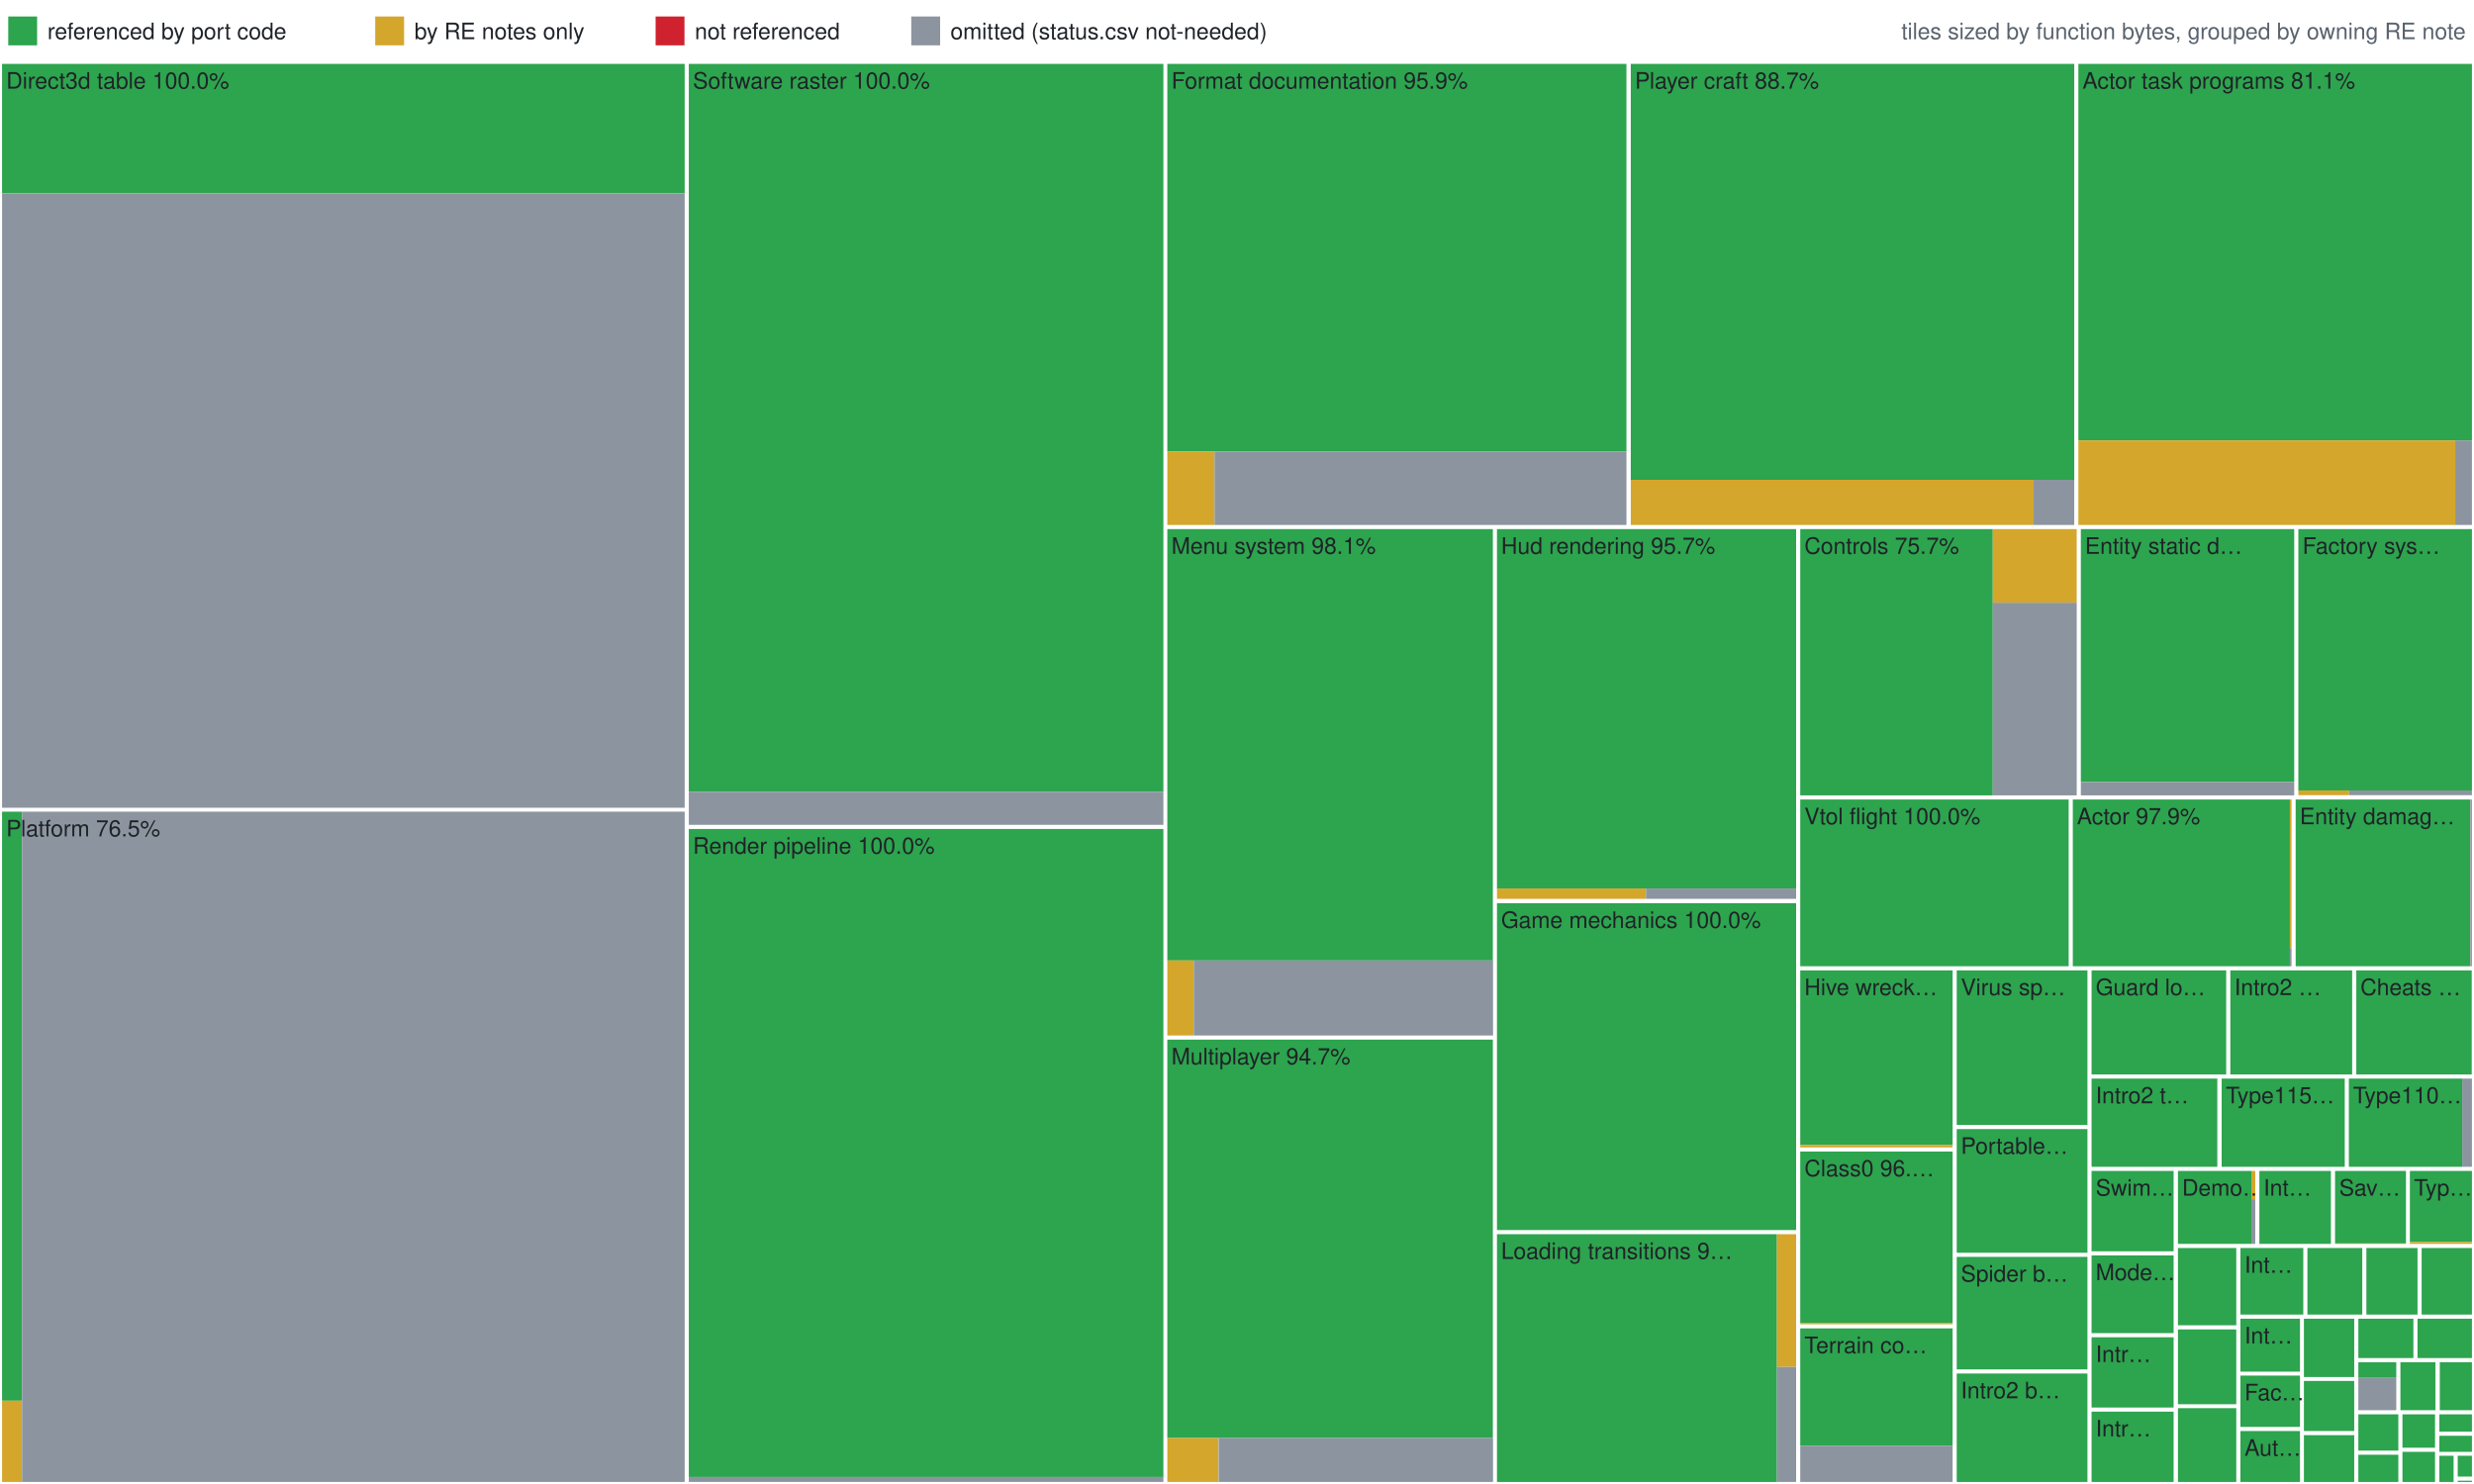
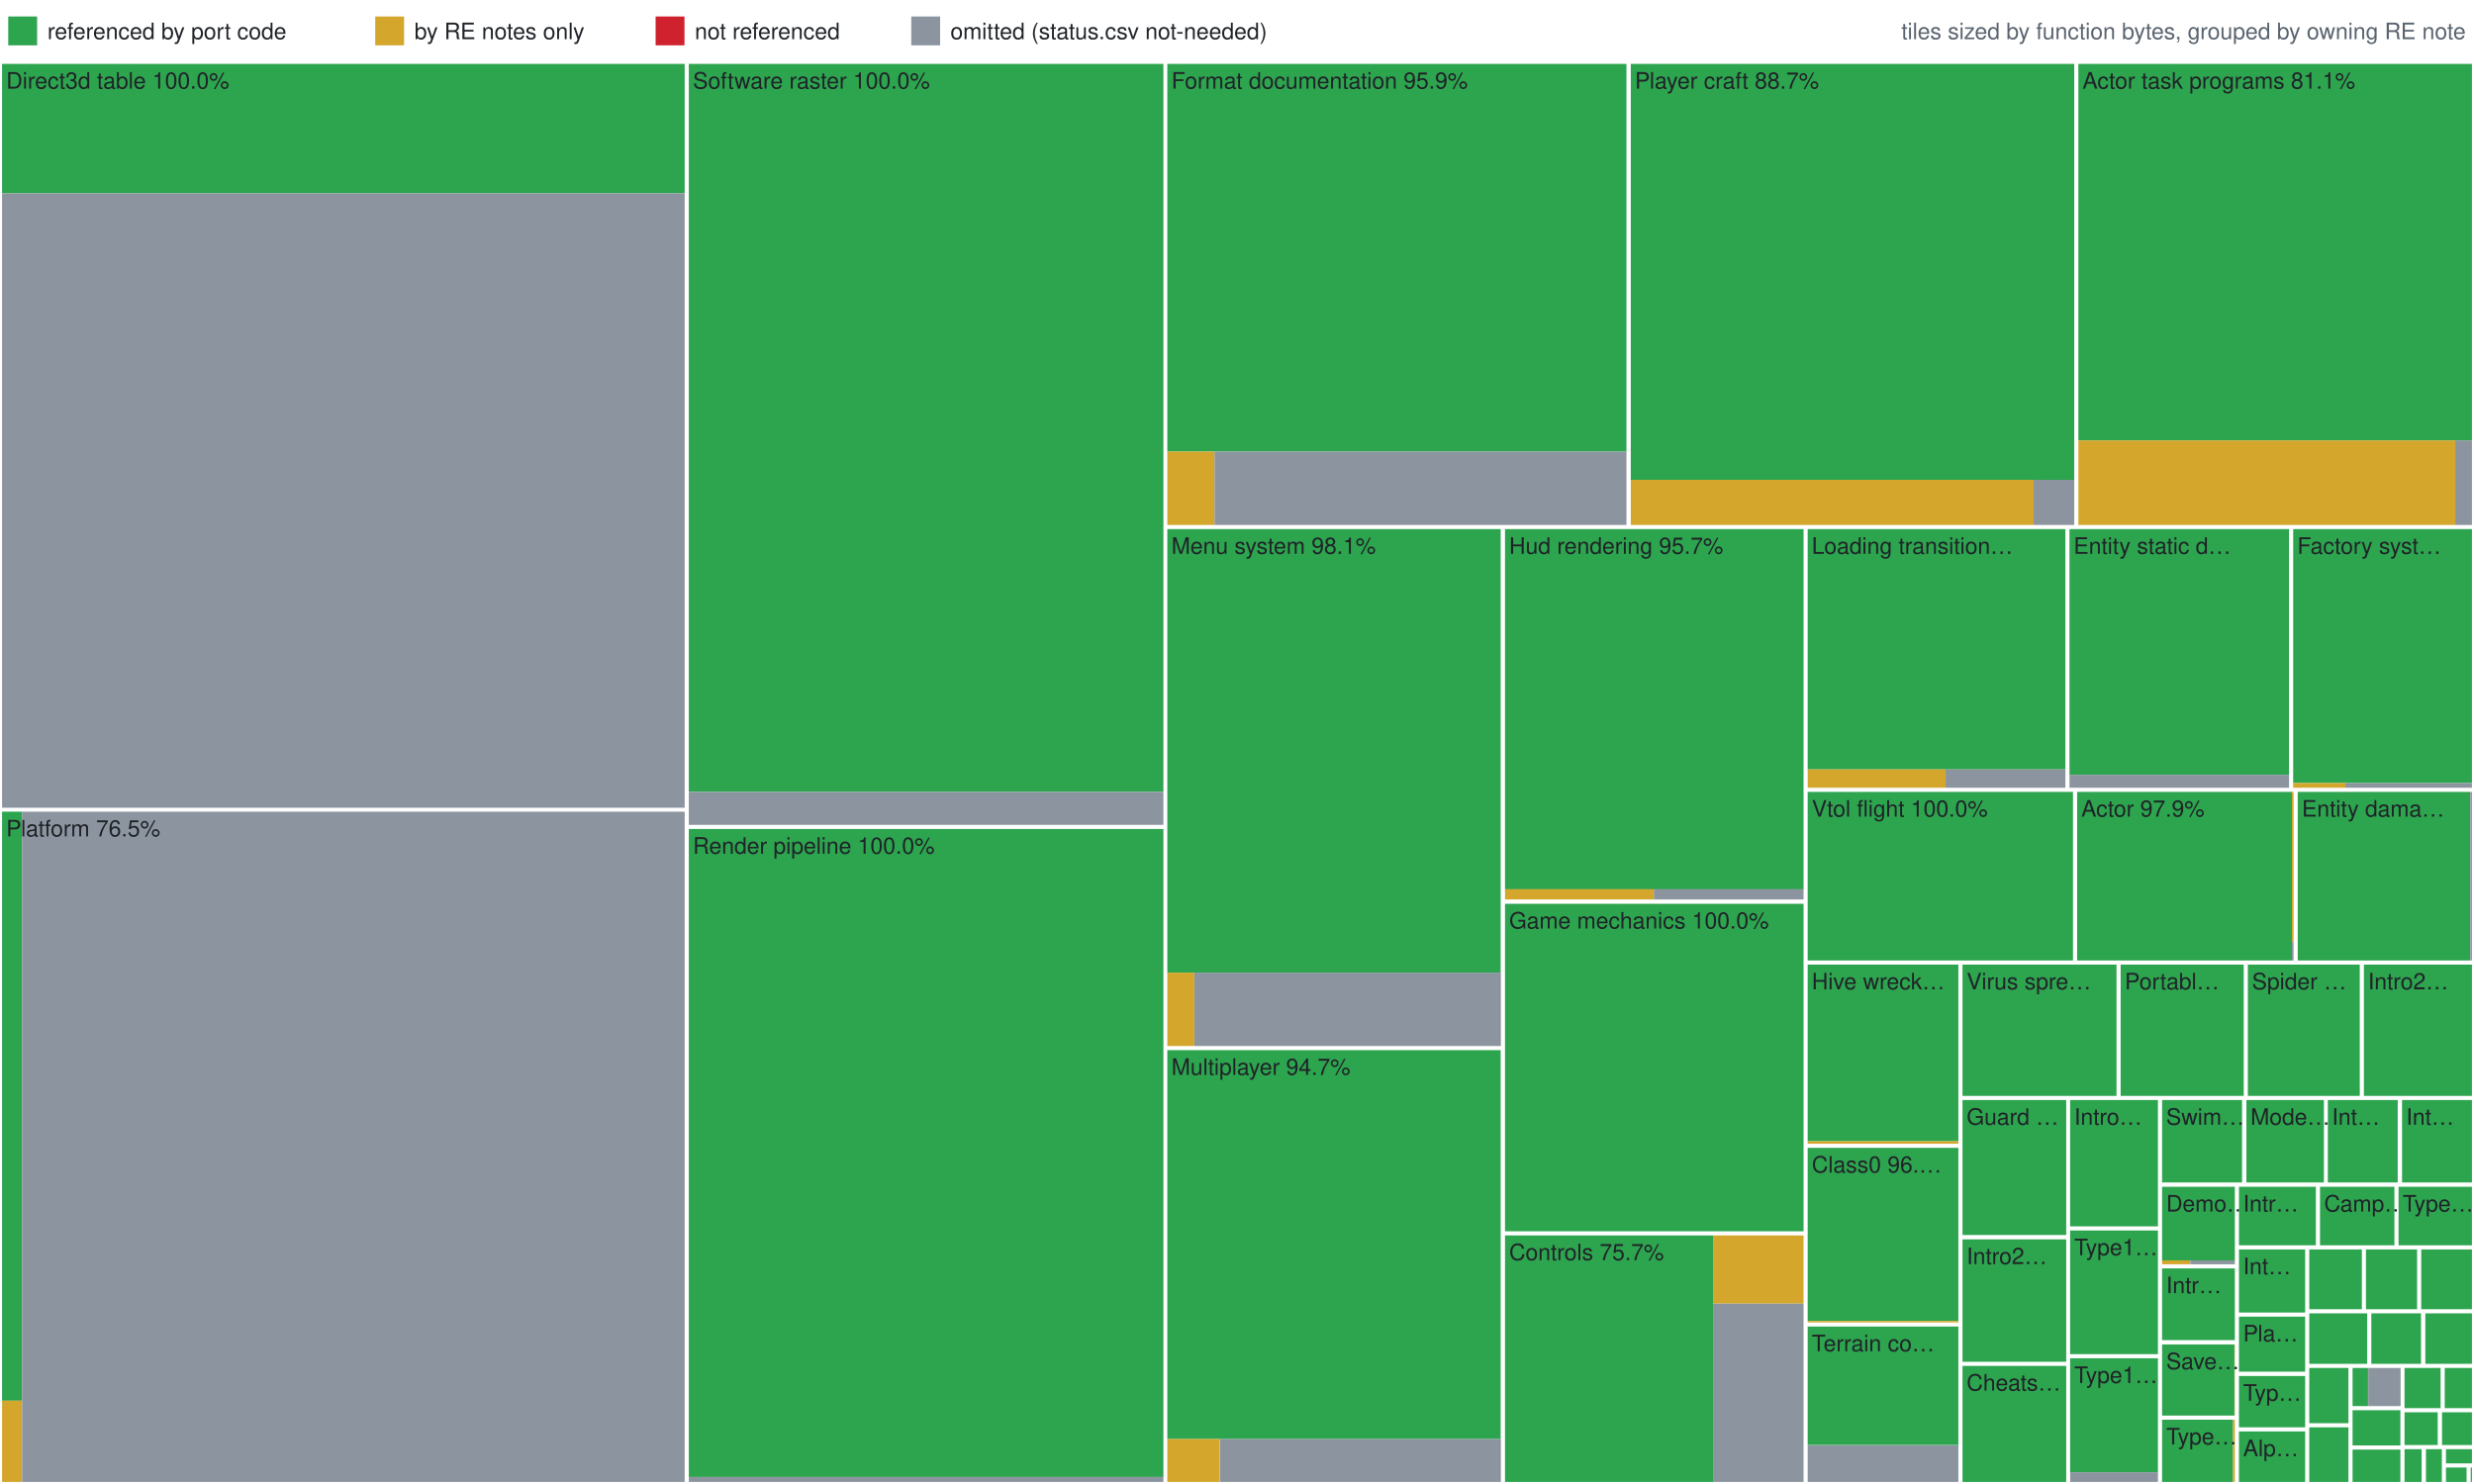
<svg xmlns="http://www.w3.org/2000/svg" width="1200" height="720" viewBox="0 0 1200 720" font-family="Segoe UI, Helvetica, Arial, sans-serif" font-size="11">
  <rect width="1200" height="720" fill="#ffffff" />
  <rect x="4" y="8" width="14" height="14" fill="#2da44e" />
  <text x="23" y="19" fill="#1f2328">referenced by port code</text>
  <rect x="182" y="8" width="14" height="14" fill="#d4a72c" />
  <text x="201" y="19" fill="#1f2328">by RE notes only</text>
  <rect x="318" y="8" width="14" height="14" fill="#cf222e" />
  <text x="337" y="19" fill="#1f2328">not referenced</text>
  <rect x="442" y="8" width="14" height="14" fill="#8c959f" />
  <text x="461" y="19" fill="#1f2328">omitted (status.csv not-needed)</text>
  <text x="1196" y="19" fill="#59636e" text-anchor="end">tiles sized by function bytes, grouped by owning RE note</text>
  <g>
    <rect x="1" y="31" width="331.1" height="62.8" fill="#2da44e" />
    <rect x="1" y="93.8" width="331.1" height="298.1" fill="#8c959f" />
    <text x="3" y="43" fill="#1f2328">Direct3d table 100.0%</text>
  </g>
  <g>
    <rect x="1" y="393.8" width="9.7" height="285.8" fill="#2da44e" />
    <rect x="1" y="679.6" width="9.7" height="39.4" fill="#d4a72c" />
    <rect x="10.7" y="393.8" width="321.4" height="325.2" fill="#8c959f" />
    <text x="3" y="405.8" fill="#1f2328">Platform 76.5%</text>
  </g>
  <g>
    <rect x="334.1" y="31" width="230.2" height="353.2" fill="#2da44e" />
    <rect x="334.1" y="384.2" width="230.2" height="16" fill="#8c959f" />
    <text x="336.1" y="43" fill="#1f2328">Software raster 100.0%</text>
  </g>
  <g>
    <rect x="334.1" y="402.2" width="230.2" height="314.4" fill="#2da44e" />
    <rect x="334.1" y="716.6" width="230.2" height="2.4" fill="#8c959f" />
    <text x="336.1" y="414.2" fill="#1f2328">Render pipeline 100.0%</text>
  </g>
  <g>
    <rect x="566.2" y="31" width="222.7" height="188.1" fill="#2da44e" />
    <rect x="566.2" y="219.1" width="22.9" height="35.6" fill="#d4a72c" />
    <rect x="589.1" y="219.1" width="199.8" height="35.6" fill="#8c959f" />
    <text x="568.2" y="43" fill="#1f2328">Format documentation 95.9%</text>
  </g>
  <g>
    <rect x="791" y="31" width="215.1" height="201.8" fill="#2da44e" />
    <rect x="791" y="232.8" width="195.4" height="21.9" fill="#d4a72c" />
    <rect x="986.4" y="232.8" width="19.7" height="21.9" fill="#8c959f" />
    <text x="793" y="43" fill="#1f2328">Player craft 88.7%</text>
  </g>
  <g>
    <rect x="1008.1" y="31" width="190.9" height="182.7" fill="#2da44e" />
    <rect x="1008.1" y="213.7" width="182.8" height="41" fill="#d4a72c" />
    <rect x="1190.9" y="213.7" width="8.1" height="41" fill="#8c959f" />
    <text x="1010.1" y="43" fill="#1f2328">Actor task programs 81.1%</text>
  </g>
  <g>
-     <rect x="566.2" y="256.7" width="157.9" height="209.3" fill="#2da44e" />
-     <rect x="566.2" y="466" width="12.7" height="36.4" fill="#d4a72c" />
-     <rect x="579" y="466" width="145.2" height="36.4" fill="#8c959f" />
+     <rect x="566.2" y="256.7" width="161.7" height="215.3" fill="#2da44e" />
+     <rect x="566.2" y="471.9" width="13.1" height="35.6" fill="#d4a72c" />
+     <rect x="579.3" y="471.9" width="148.7" height="35.6" fill="#8c959f" />
    <text x="568.2" y="268.7" fill="#1f2328">Menu system 98.1%</text>
  </g>
  <g>
-     <rect x="566.2" y="504.4" width="157.9" height="193.3" fill="#2da44e" />
-     <rect x="566.2" y="697.7" width="24.8" height="21.3" fill="#d4a72c" />
-     <rect x="591.1" y="697.7" width="133.1" height="21.3" fill="#8c959f" />
-     <text x="568.2" y="516.4" fill="#1f2328">Multiplayer 94.7%</text>
-   </g>
-   <g>
-     <rect x="726.1" y="256.7" width="145.1" height="174.5" fill="#2da44e" />
-     <rect x="726.1" y="431.1" width="72.3" height="5" fill="#d4a72c" />
-     <rect x="798.4" y="431.1" width="72.8" height="5" fill="#8c959f" />
-     <text x="728.1" y="268.7" fill="#1f2328">Hud rendering 95.7%</text>
-   </g>
-   <g>
-     <rect x="726.1" y="438.2" width="145.1" height="158.6" fill="#2da44e" />
-     <text x="728.1" y="450.2" fill="#1f2328">Game mechanics 100.0%</text>
-   </g>
-   <g>
-     <rect x="726.1" y="598.8" width="135.8" height="120.2" fill="#2da44e" />
-     <rect x="861.9" y="598.8" width="9.3" height="64.4" fill="#d4a72c" />
-     <rect x="861.9" y="663.2" width="9.3" height="55.8" fill="#8c959f" />
-     <text x="728.1" y="610.8" fill="#1f2328">Loading transitions 9…</text>
-   </g>
-   <g>
-     <rect x="873.2" y="256.7" width="93.4" height="129.2" fill="#2da44e" />
-     <rect x="966.6" y="256.7" width="40.7" height="35.7" fill="#d4a72c" />
-     <rect x="966.6" y="292.4" width="40.7" height="93.5" fill="#8c959f" />
-     <text x="875.2" y="268.7" fill="#1f2328">Controls 75.7%</text>
-   </g>
-   <g>
-     <rect x="1009.3" y="256.7" width="103.5" height="122.7" fill="#2da44e" />
-     <rect x="1009.3" y="379.4" width="103.5" height="6.5" fill="#8c959f" />
-     <text x="1011.3" y="268.7" fill="#1f2328">Entity static d…</text>
-   </g>
-   <g>
-     <rect x="1114.8" y="256.7" width="84.2" height="126.9" fill="#2da44e" />
-     <rect x="1114.8" y="383.5" width="24.6" height="2.3" fill="#d4a72c" />
-     <rect x="1139.4" y="383.5" width="59.6" height="2.3" fill="#8c959f" />
-     <text x="1116.8" y="268.7" fill="#1f2328">Factory sys…</text>
-   </g>
-   <g>
-     <rect x="873.2" y="387.9" width="130.2" height="80.9" fill="#2da44e" />
-     <text x="875.2" y="399.9" fill="#1f2328">Vtol flight 100.0%</text>
-   </g>
-   <g>
-     <rect x="1005.4" y="387.9" width="105.3" height="80.9" fill="#2da44e" />
-     <rect x="1110.7" y="387.9" width="0.8" height="72.1" fill="#d4a72c" />
-     <rect x="1110.7" y="460" width="0.8" height="8.8" fill="#8c959f" />
-     <text x="1007.4" y="399.9" fill="#1f2328">Actor 97.9%</text>
-   </g>
-   <g>
-     <rect x="1113.5" y="387.9" width="84.6" height="80.9" fill="#2da44e" />
-     <rect x="1198.2" y="387.9" width="0.8" height="80.9" fill="#8c959f" />
-     <text x="1115.5" y="399.9" fill="#1f2328">Entity damag…</text>
-   </g>
-   <g>
-     <rect x="873.2" y="470.8" width="73.9" height="84.7" fill="#2da44e" />
-     <rect x="873.2" y="555.5" width="73.9" height="1.2" fill="#d4a72c" />
-     <text x="875.2" y="482.8" fill="#1f2328">Hive wreck…</text>
-   </g>
-   <g>
-     <rect x="873.2" y="558.7" width="73.9" height="83.1" fill="#2da44e" />
-     <rect x="873.2" y="641.8" width="73.9" height="0.7" fill="#d4a72c" />
-     <text x="875.2" y="570.7" fill="#1f2328">Class0 96.…</text>
-   </g>
-   <g>
-     <rect x="873.2" y="644.5" width="73.9" height="56.9" fill="#2da44e" />
-     <rect x="873.2" y="701.4" width="73.9" height="17.6" fill="#8c959f" />
-     <text x="875.2" y="656.5" fill="#1f2328">Terrain co…</text>
-   </g>
-   <g>
-     <rect x="949.1" y="470.8" width="63.4" height="75" fill="#2da44e" />
-     <text x="951.1" y="482.8" fill="#1f2328">Virus sp…</text>
-   </g>
-   <g>
-     <rect x="949.1" y="547.8" width="63.4" height="60" fill="#2da44e" />
-     <text x="951.1" y="559.8" fill="#1f2328">Portable…</text>
-   </g>
-   <g>
-     <rect x="949.1" y="609.8" width="63.4" height="54.6" fill="#2da44e" />
-     <text x="951.1" y="621.8" fill="#1f2328">Spider b…</text>
-   </g>
-   <g>
-     <rect x="949.1" y="666.4" width="63.4" height="52.6" fill="#2da44e" />
-     <text x="951.1" y="678.4" fill="#1f2328">Intro2 b…</text>
-   </g>
-   <g>
-     <rect x="1014.5" y="470.8" width="65.3" height="50.5" fill="#2da44e" />
-     <text x="1016.5" y="482.8" fill="#1f2328">Guard lo…</text>
-   </g>
-   <g>
-     <rect x="1081.8" y="470.8" width="59.1" height="50.5" fill="#2da44e" />
-     <text x="1083.8" y="482.8" fill="#1f2328">Intro2 …</text>
-   </g>
-   <g>
-     <rect x="1142.9" y="470.8" width="56" height="50.5" fill="#2da44e" />
-     <rect x="1199" y="470.8" width="0" height="50.5" fill="#8c959f" />
-     <text x="1144.9" y="482.8" fill="#1f2328">Cheats …</text>
-   </g>
-   <g>
-     <rect x="1014.5" y="523.3" width="61" height="42.8" fill="#2da44e" />
-     <text x="1016.5" y="535.3" fill="#1f2328">Intro2 t…</text>
-   </g>
-   <g>
-     <rect x="1077.6" y="523.3" width="59.7" height="42.8" fill="#2da44e" />
-     <text x="1079.6" y="535.3" fill="#1f2328">Type115…</text>
-   </g>
-   <g>
-     <rect x="1139.3" y="523.3" width="55.1" height="42.8" fill="#2da44e" />
-     <rect x="1194.3" y="523.3" width="4.7" height="42.8" fill="#8c959f" />
-     <text x="1141.3" y="535.3" fill="#1f2328">Type110…</text>
-   </g>
-   <g>
-     <rect x="1014.5" y="568.1" width="39.8" height="39" fill="#2da44e" />
-     <text x="1016.5" y="580.1" fill="#1f2328">Swim…</text>
-   </g>
-   <g>
-     <rect x="1014.5" y="609.1" width="39.8" height="37.7" fill="#2da44e" />
-     <text x="1016.5" y="621.1" fill="#1f2328">Mode…</text>
-   </g>
-   <g>
-     <rect x="1014.5" y="648.8" width="39.8" height="34.1" fill="#2da44e" />
-     <text x="1016.5" y="660.8" fill="#1f2328">Intr…</text>
-   </g>
-   <g>
-     <rect x="1014.5" y="684.9" width="39.8" height="34.1" fill="#2da44e" />
-     <text x="1016.5" y="696.9" fill="#1f2328">Intr…</text>
-   </g>
-   <g>
-     <rect x="1056.4" y="568.1" width="35.6" height="35.4" fill="#2da44e" />
-     <rect x="1092" y="568.1" width="1.9" height="13.7" fill="#d4a72c" />
-     <rect x="1092" y="581.8" width="1.9" height="21.7" fill="#8c959f" />
-     <text x="1058.4" y="580.1" fill="#1f2328">Demo…</text>
-   </g>
-   <g>
-     <rect x="1095.9" y="568.1" width="34.7" height="35.4" fill="#2da44e" />
-     <text x="1097.9" y="580.1" fill="#1f2328">Int…</text>
-   </g>
-   <g>
-     <rect x="1132.6" y="568.1" width="34.4" height="35.2" fill="#2da44e" />
-     <rect x="1132.6" y="603.3" width="34.4" height="0.2" fill="#d4a72c" />
-     <text x="1134.6" y="580.1" fill="#1f2328">Sav…</text>
-   </g>
-   <g>
-     <rect x="1168.9" y="568.1" width="30.1" height="34.5" fill="#2da44e" />
-     <rect x="1168.9" y="602.6" width="30.1" height="0.9" fill="#d4a72c" />
-     <text x="1170.9" y="580.1" fill="#1f2328">Typ…</text>
-   </g>
-   <g>
-     <rect x="1056.4" y="605.5" width="28.3" height="37.5" fill="#2da44e" />
-   </g>
-   <g>
-     <rect x="1056.4" y="645" width="28.3" height="36.3" fill="#2da44e" />
-   </g>
-   <g>
-     <rect x="1056.4" y="683.2" width="28.3" height="35.8" fill="#2da44e" />
-   </g>
-   <g>
-     <rect x="1086.7" y="605.5" width="30.5" height="32.3" fill="#2da44e" />
-     <text x="1088.7" y="617.5" fill="#1f2328">Int…</text>
-   </g>
-   <g>
-     <rect x="1119.2" y="605.5" width="26.6" height="32.3" fill="#2da44e" />
-   </g>
-   <g>
-     <rect x="1147.8" y="605.5" width="24.8" height="32.3" fill="#2da44e" />
-   </g>
-   <g>
-     <rect x="1174.6" y="605.5" width="24.4" height="32.3" fill="#2da44e" />
-   </g>
-   <g>
-     <rect x="1086.7" y="639.8" width="28.9" height="25.7" fill="#2da44e" />
-     <text x="1088.7" y="651.8" fill="#1f2328">Int…</text>
-   </g>
-   <g>
-     <rect x="1086.7" y="667.4" width="28.9" height="24.9" fill="#2da44e" />
-     <text x="1088.7" y="679.4" fill="#1f2328">Fac…</text>
-   </g>
-   <g>
-     <rect x="1086.7" y="694.3" width="28.9" height="24.7" fill="#2da44e" />
-     <text x="1088.7" y="706.3" fill="#1f2328">Aut…</text>
-   </g>
-   <g>
-     <rect x="1117.5" y="639.8" width="24.4" height="28.3" fill="#2da44e" />
-   </g>
-   <g>
-     <rect x="1117.5" y="670" width="24.4" height="24.3" fill="#2da44e" />
-   </g>
-   <g>
-     <rect x="1117.5" y="696.3" width="24.4" height="22.7" fill="#2da44e" />
-   </g>
-   <g>
-     <rect x="1143.9" y="639.8" width="26.7" height="19.1" fill="#2da44e" />
-   </g>
-   <g>
-     <rect x="1172.6" y="639.8" width="26.4" height="19.1" fill="#2da44e" />
-   </g>
-   <g>
-     <rect x="1143.9" y="660.9" width="18.4" height="7.6" fill="#2da44e" />
-     <rect x="1143.9" y="668.5" width="18.4" height="15.7" fill="#8c959f" />
-   </g>
-   <g>
-     <rect x="1164.3" y="660.9" width="17" height="23.3" fill="#2da44e" />
-   </g>
-   <g>
-     <rect x="1183.4" y="660.9" width="15.6" height="23.3" fill="#2da44e" />
-   </g>
-   <g>
-     <rect x="1143.9" y="686.2" width="19.4" height="17.6" fill="#2da44e" />
-   </g>
-   <g>
-     <rect x="1143.9" y="705.8" width="19.4" height="13.2" fill="#2da44e" />
-   </g>
-   <g>
-     <rect x="1165.3" y="686.2" width="15.8" height="16.2" fill="#2da44e" />
-   </g>
-   <g>
-     <rect x="1165.3" y="704.4" width="15.8" height="14.6" fill="#2da44e" />
-   </g>
-   <g>
-     <rect x="1183.2" y="686.2" width="15.8" height="8.4" fill="#2da44e" />
-   </g>
-   <g>
-     <rect x="1183.2" y="696.6" width="15.8" height="7.8" fill="#2da44e" />
-   </g>
-   <g>
-     <rect x="1183.2" y="706.3" width="6.9" height="12.7" fill="#2da44e" />
-   </g>
-   <g>
-     <rect x="1192.1" y="706.3" width="6.9" height="10.1" fill="#2da44e" />
-   </g>
-   <g>
-     <rect x="1192.1" y="718.4" width="6.9" height="0.6" fill="#2da44e" />
+     <rect x="566.2" y="509.5" width="161.7" height="188.7" fill="#2da44e" />
+     <rect x="566.2" y="698.2" width="25.4" height="20.8" fill="#d4a72c" />
+     <rect x="591.7" y="698.2" width="136.3" height="20.8" fill="#8c959f" />
+     <text x="568.2" y="521.5" fill="#1f2328">Multiplayer 94.7%</text>
+   </g>
+   <g>
+     <rect x="730" y="256.7" width="144.8" height="174.8" fill="#2da44e" />
+     <rect x="730" y="431.4" width="72.2" height="5" fill="#d4a72c" />
+     <rect x="802.2" y="431.4" width="72.6" height="5" fill="#8c959f" />
+     <text x="732" y="268.7" fill="#1f2328">Hud rendering 95.7%</text>
+   </g>
+   <g>
+     <rect x="730" y="438.5" width="144.8" height="158.9" fill="#2da44e" />
+     <text x="732" y="450.5" fill="#1f2328">Game mechanics 100.0%</text>
+   </g>
+   <g>
+     <rect x="730" y="599.4" width="100.9" height="119.6" fill="#2da44e" />
+     <rect x="830.9" y="599.4" width="43.9" height="33.1" fill="#d4a72c" />
+     <rect x="830.9" y="632.5" width="43.9" height="86.5" fill="#8c959f" />
+     <text x="732" y="611.4" fill="#1f2328">Controls 75.7%</text>
+   </g>
+   <g>
+     <rect x="876.8" y="256.7" width="125" height="116.6" fill="#2da44e" />
+     <rect x="876.8" y="373.3" width="66.9" height="8.9" fill="#d4a72c" />
+     <rect x="943.7" y="373.3" width="58.1" height="8.9" fill="#8c959f" />
+     <text x="878.8" y="268.7" fill="#1f2328">Loading transition…</text>
+   </g>
+   <g>
+     <rect x="1003.8" y="256.7" width="106.5" height="119.2" fill="#2da44e" />
+     <rect x="1003.8" y="375.9" width="106.5" height="6.3" fill="#8c959f" />
+     <text x="1005.8" y="268.7" fill="#1f2328">Entity static d…</text>
+   </g>
+   <g>
+     <rect x="1112.3" y="256.7" width="86.7" height="123.2" fill="#2da44e" />
+     <rect x="1112.3" y="379.9" width="25.3" height="2.3" fill="#d4a72c" />
+     <rect x="1137.6" y="379.9" width="61.4" height="2.3" fill="#8c959f" />
+     <text x="1114.3" y="268.7" fill="#1f2328">Factory syst…</text>
+   </g>
+   <g>
+     <rect x="876.8" y="384.2" width="128.7" height="81.8" fill="#2da44e" />
+     <text x="878.8" y="396.2" fill="#1f2328">Vtol flight 100.0%</text>
+   </g>
+   <g>
+     <rect x="1007.5" y="384.2" width="104.2" height="81.8" fill="#2da44e" />
+     <rect x="1111.7" y="384.2" width="0.8" height="72.9" fill="#d4a72c" />
+     <rect x="1111.7" y="457.1" width="0.8" height="8.9" fill="#8c959f" />
+     <text x="1009.5" y="396.2" fill="#1f2328">Actor 97.9%</text>
+   </g>
+   <g>
+     <rect x="1114.5" y="384.2" width="83.7" height="81.8" fill="#2da44e" />
+     <rect x="1198.2" y="384.2" width="0.8" height="81.8" fill="#8c959f" />
+     <text x="1116.5" y="396.2" fill="#1f2328">Entity dama…</text>
+   </g>
+   <g>
+     <rect x="876.8" y="468" width="73.1" height="85.7" fill="#2da44e" />
+     <rect x="876.8" y="553.7" width="73.1" height="1.2" fill="#d4a72c" />
+     <text x="878.8" y="480" fill="#1f2328">Hive wreck…</text>
+   </g>
+   <g>
+     <rect x="876.8" y="556.9" width="73.1" height="84" fill="#2da44e" />
+     <rect x="876.8" y="640.9" width="73.1" height="0.7" fill="#d4a72c" />
+     <text x="878.8" y="568.9" fill="#1f2328">Class0 96.…</text>
+   </g>
+   <g>
+     <rect x="876.8" y="643.6" width="73.1" height="57.5" fill="#2da44e" />
+     <rect x="876.8" y="701.2" width="73.1" height="17.8" fill="#8c959f" />
+     <text x="878.8" y="655.6" fill="#1f2328">Terrain co…</text>
+   </g>
+   <g>
+     <rect x="951.9" y="468" width="74.7" height="63.7" fill="#2da44e" />
+     <text x="953.9" y="480" fill="#1f2328">Virus spre…</text>
+   </g>
+   <g>
+     <rect x="1028.6" y="468" width="59.7" height="63.7" fill="#2da44e" />
+     <text x="1030.6" y="480" fill="#1f2328">Portabl…</text>
+   </g>
+   <g>
+     <rect x="1090.3" y="468" width="54.3" height="63.7" fill="#2da44e" />
+     <text x="1092.3" y="480" fill="#1f2328">Spider …</text>
+   </g>
+   <g>
+     <rect x="1146.6" y="468" width="52.4" height="63.7" fill="#2da44e" />
+     <text x="1148.6" y="480" fill="#1f2328">Intro2…</text>
+   </g>
+   <g>
+     <rect x="951.9" y="533.7" width="50.3" height="65.5" fill="#2da44e" />
+     <text x="953.9" y="545.7" fill="#1f2328">Guard …</text>
+   </g>
+   <g>
+     <rect x="951.9" y="601.3" width="50.3" height="59.4" fill="#2da44e" />
+     <text x="953.9" y="613.3" fill="#1f2328">Intro2…</text>
+   </g>
+   <g>
+     <rect x="951.9" y="662.7" width="50.3" height="56.3" fill="#2da44e" />
+     <rect x="951.9" y="719" width="50.3" height="0" fill="#8c959f" />
+     <text x="953.9" y="674.7" fill="#1f2328">Cheats…</text>
+   </g>
+   <g>
+     <rect x="1004.1" y="533.7" width="42.6" height="61.3" fill="#2da44e" />
+     <text x="1006.1" y="545.7" fill="#1f2328">Intro…</text>
+   </g>
+   <g>
+     <rect x="1004.1" y="597" width="42.6" height="60" fill="#2da44e" />
+     <text x="1006.1" y="609" fill="#1f2328">Type1…</text>
+   </g>
+   <g>
+     <rect x="1004.1" y="659" width="42.6" height="55.3" fill="#2da44e" />
+     <rect x="1004.1" y="714.3" width="42.6" height="4.7" fill="#8c959f" />
+     <text x="1006.1" y="671" fill="#1f2328">Type1…</text>
+   </g>
+   <g>
+     <rect x="1048.7" y="533.7" width="38.8" height="40" fill="#2da44e" />
+     <text x="1050.7" y="545.7" fill="#1f2328">Swim…</text>
+   </g>
+   <g>
+     <rect x="1089.6" y="533.7" width="37.6" height="40" fill="#2da44e" />
+     <text x="1091.6" y="545.7" fill="#1f2328">Mode…</text>
+   </g>
+   <g>
+     <rect x="1129.1" y="533.7" width="33.9" height="40" fill="#2da44e" />
+     <text x="1131.1" y="545.7" fill="#1f2328">Int…</text>
+   </g>
+   <g>
+     <rect x="1165.1" y="533.7" width="33.9" height="40" fill="#2da44e" />
+     <text x="1167.1" y="545.7" fill="#1f2328">Int…</text>
+   </g>
+   <g>
+     <rect x="1048.7" y="575.8" width="35.3" height="35.8" fill="#2da44e" />
+     <rect x="1048.7" y="611.5" width="13.6" height="1.9" fill="#d4a72c" />
+     <rect x="1062.4" y="611.5" width="21.6" height="1.9" fill="#8c959f" />
+     <text x="1050.7" y="587.8" fill="#1f2328">Demo…</text>
+   </g>
+   <g>
+     <rect x="1048.7" y="615.4" width="35.3" height="34.8" fill="#2da44e" />
+     <text x="1050.7" y="627.4" fill="#1f2328">Intr…</text>
+   </g>
+   <g>
+     <rect x="1048.7" y="652.3" width="35.1" height="34.5" fill="#2da44e" />
+     <rect x="1083.8" y="652.3" width="0.2" height="34.5" fill="#d4a72c" />
+     <text x="1050.7" y="664.3" fill="#1f2328">Save…</text>
+   </g>
+   <g>
+     <rect x="1048.7" y="688.8" width="34.4" height="30.2" fill="#2da44e" />
+     <rect x="1083.1" y="688.8" width="0.9" height="30.2" fill="#d4a72c" />
+     <text x="1050.7" y="700.8" fill="#1f2328">Type…</text>
+   </g>
+   <g>
+     <rect x="1086" y="575.8" width="37.3" height="28.4" fill="#2da44e" />
+     <text x="1088" y="587.8" fill="#1f2328">Intr…</text>
+   </g>
+   <g>
+     <rect x="1125.3" y="575.8" width="36.1" height="28.4" fill="#2da44e" />
+     <text x="1127.3" y="587.8" fill="#1f2328">Camp…</text>
+   </g>
+   <g>
+     <rect x="1163.4" y="575.8" width="35.6" height="28.4" fill="#2da44e" />
+     <text x="1165.4" y="587.8" fill="#1f2328">Type…</text>
+   </g>
+   <g>
+     <rect x="1086" y="606.2" width="32.1" height="30.6" fill="#2da44e" />
+     <text x="1088" y="618.2" fill="#1f2328">Int…</text>
+   </g>
+   <g>
+     <rect x="1086" y="638.8" width="32.1" height="26.7" fill="#2da44e" />
+     <text x="1088" y="650.8" fill="#1f2328">Pla…</text>
+   </g>
+   <g>
+     <rect x="1086" y="667.6" width="32.1" height="24.9" fill="#2da44e" />
+     <text x="1088" y="679.6" fill="#1f2328">Typ…</text>
+   </g>
+   <g>
+     <rect x="1086" y="694.5" width="32.1" height="24.5" fill="#2da44e" />
+     <text x="1088" y="706.5" fill="#1f2328">Alp…</text>
+   </g>
+   <g>
+     <rect x="1120.1" y="606.2" width="25.5" height="29" fill="#2da44e" />
+   </g>
+   <g>
+     <rect x="1147.6" y="606.2" width="24.8" height="29" fill="#2da44e" />
+   </g>
+   <g>
+     <rect x="1174.4" y="606.2" width="24.6" height="29" fill="#2da44e" />
+   </g>
+   <g>
+     <rect x="1120.1" y="637.2" width="28.1" height="24.5" fill="#2da44e" />
+   </g>
+   <g>
+     <rect x="1150.2" y="637.2" width="24.1" height="24.5" fill="#2da44e" />
+   </g>
+   <g>
+     <rect x="1176.4" y="637.2" width="22.6" height="24.5" fill="#2da44e" />
+   </g>
+   <g>
+     <rect x="1120.1" y="663.7" width="19" height="26.8" fill="#2da44e" />
+   </g>
+   <g>
+     <rect x="1120.1" y="692.5" width="19" height="26.5" fill="#2da44e" />
+   </g>
+   <g>
+     <rect x="1141.1" y="663.7" width="7.5" height="18.5" fill="#2da44e" />
+     <rect x="1148.7" y="663.7" width="15.7" height="18.5" fill="#8c959f" />
+   </g>
+   <g>
+     <rect x="1141.1" y="684.2" width="23.2" height="17.1" fill="#2da44e" />
+   </g>
+   <g>
+     <rect x="1141.1" y="703.3" width="23.2" height="15.7" fill="#2da44e" />
+   </g>
+   <g>
+     <rect x="1166.3" y="663.7" width="17.5" height="19.5" fill="#2da44e" />
+   </g>
+   <g>
+     <rect x="1185.8" y="663.7" width="13.2" height="19.5" fill="#2da44e" />
+   </g>
+   <g>
+     <rect x="1166.3" y="685.2" width="16.1" height="15.9" fill="#2da44e" />
+   </g>
+   <g>
+     <rect x="1184.5" y="685.2" width="14.5" height="15.9" fill="#2da44e" />
+   </g>
+   <g>
+     <rect x="1166.3" y="703.1" width="8.3" height="15.9" fill="#2da44e" />
+   </g>
+   <g>
+     <rect x="1176.7" y="703.1" width="7.7" height="15.9" fill="#2da44e" />
+   </g>
+   <g>
+     <rect x="1186.4" y="703.1" width="12.6" height="6.9" fill="#2da44e" />
+   </g>
+   <g>
+     <rect x="1186.4" y="712" width="10" height="7" fill="#2da44e" />
+   </g>
+   <g>
+     <rect x="1198.4" y="712" width="0.6" height="7" fill="#2da44e" />
  </g>
</svg>
